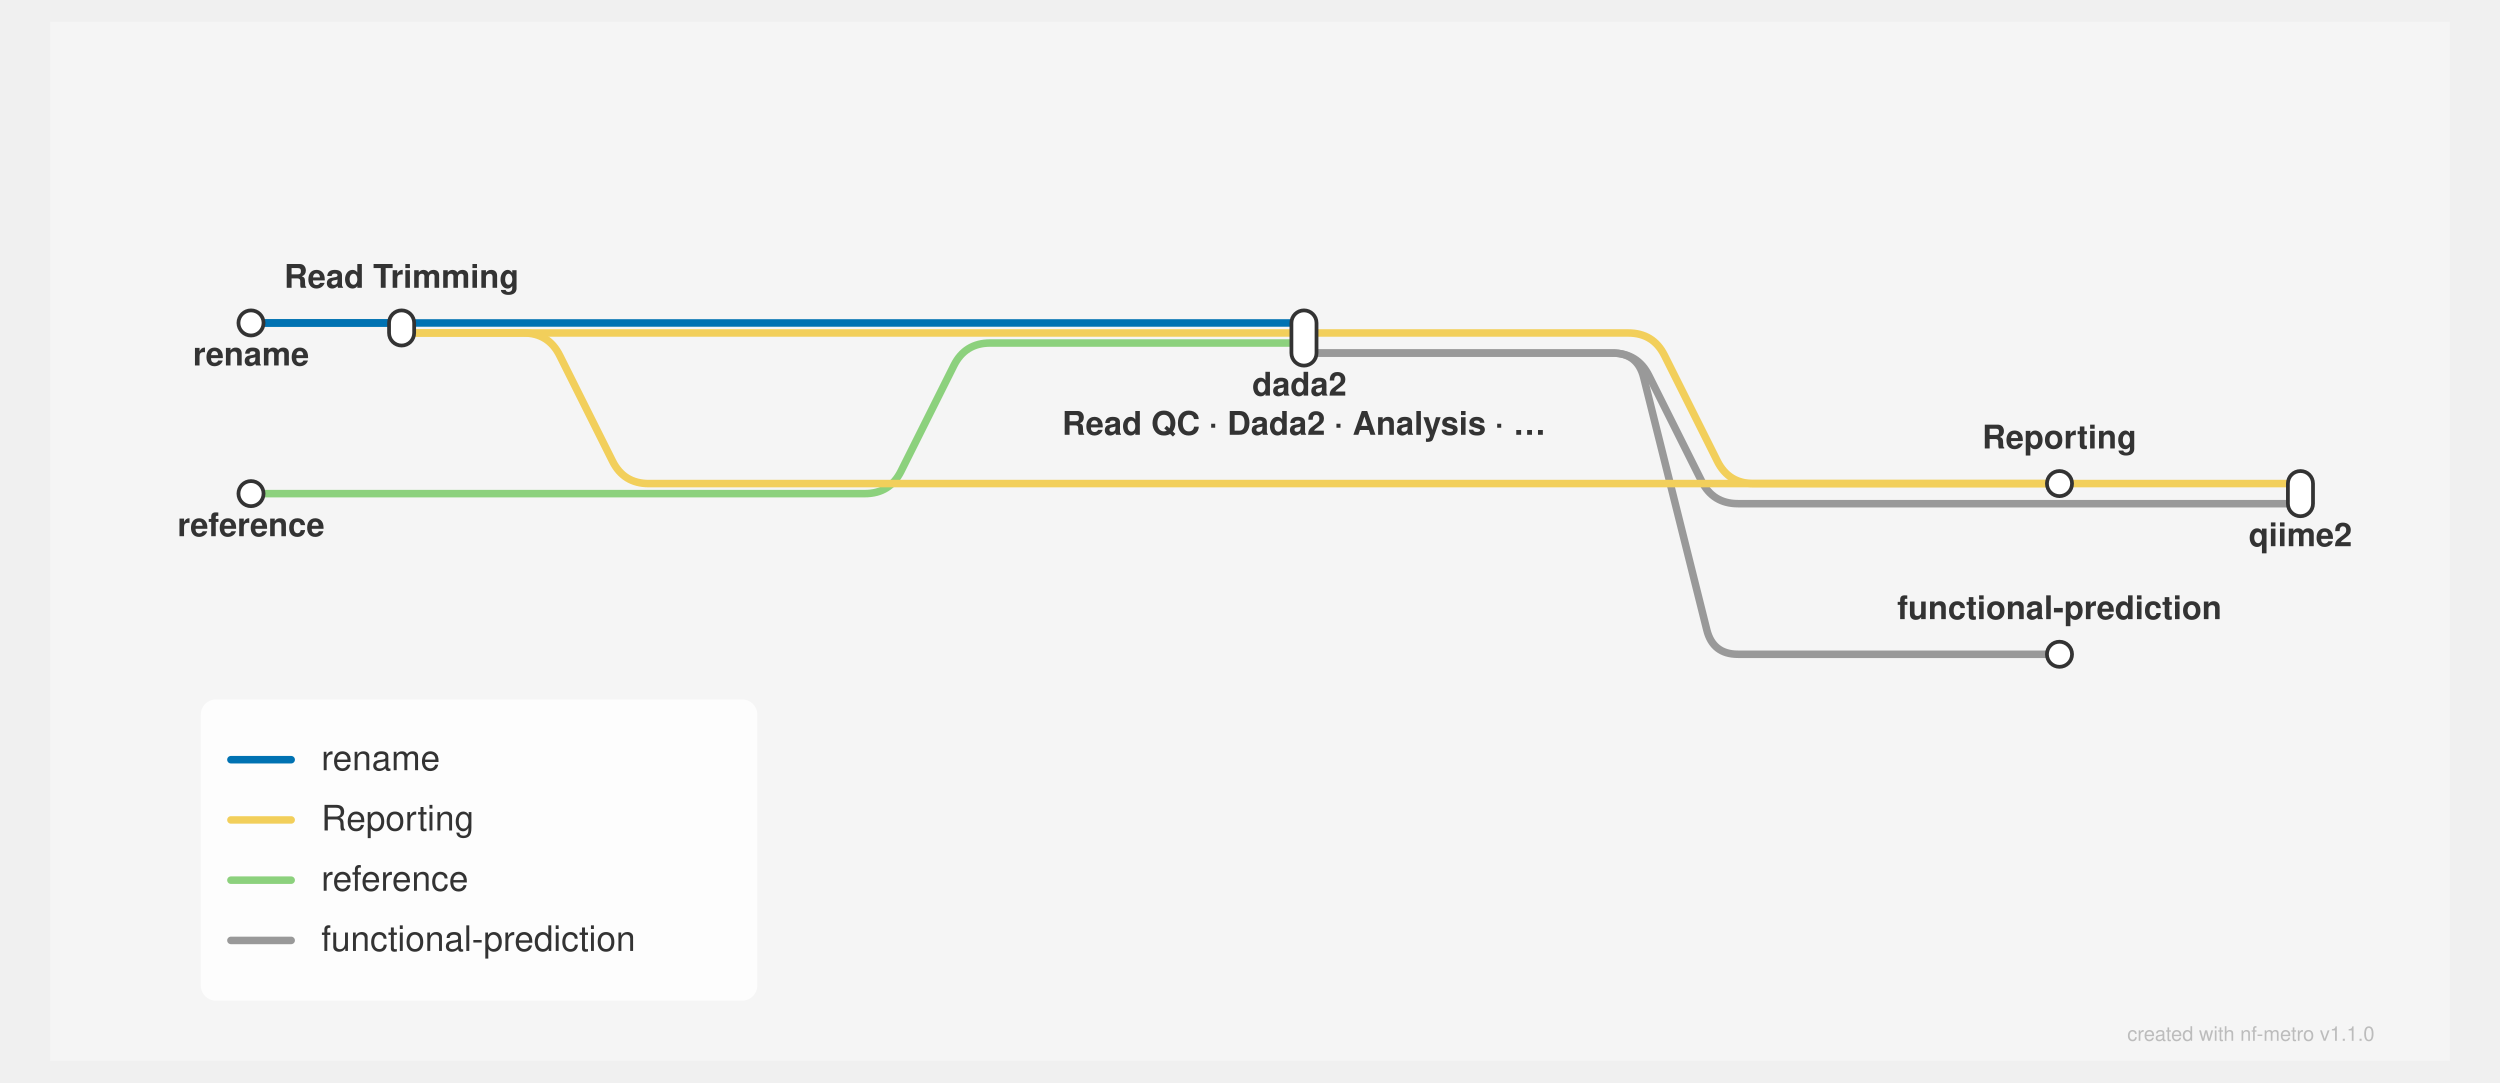
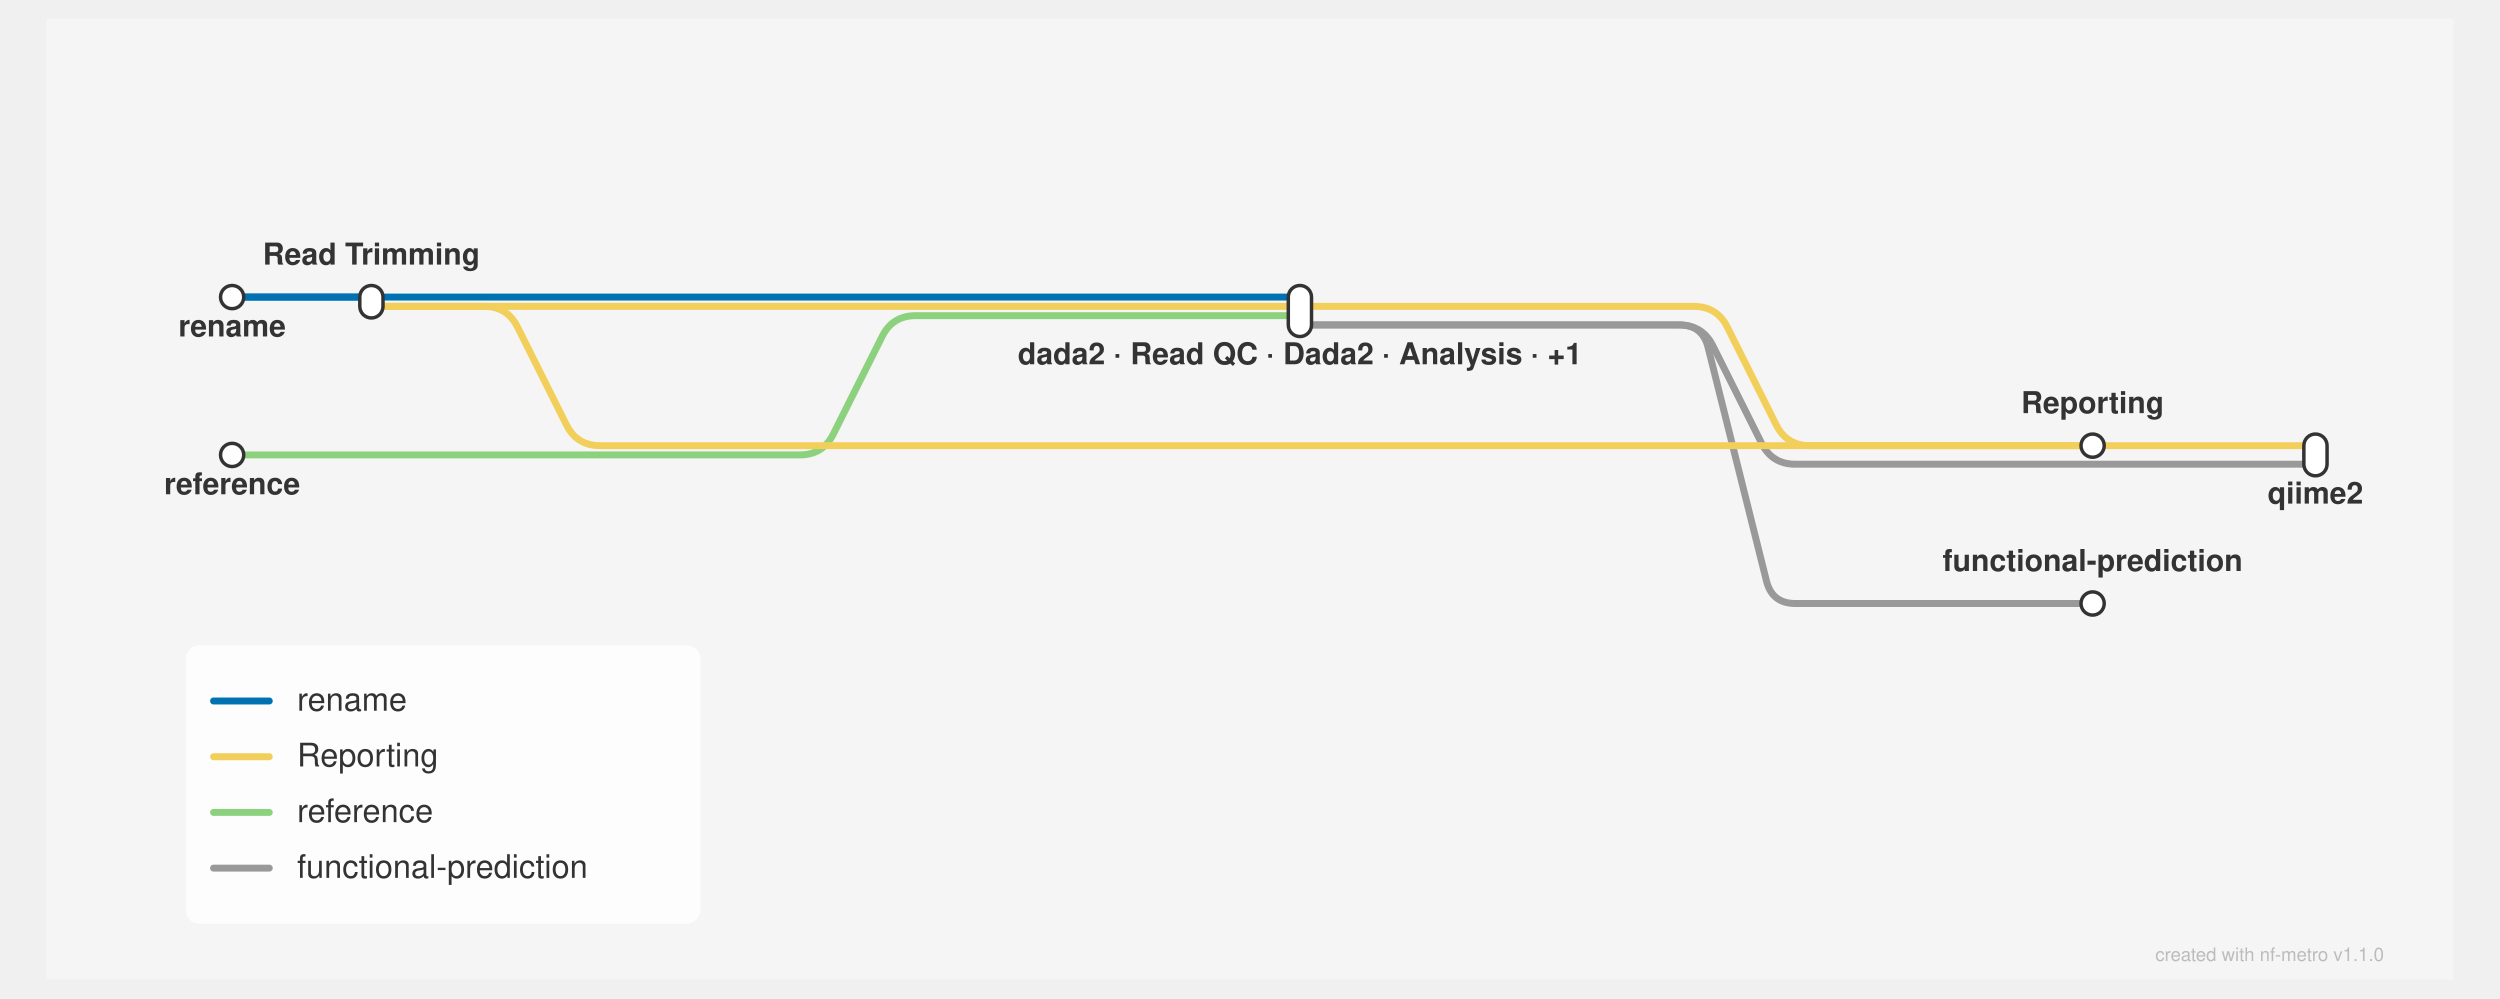
- <svg xmlns="http://www.w3.org/2000/svg" width="956" height="414" viewBox="-20 0 996 414" style="color-scheme: light">
+ <svg xmlns="http://www.w3.org/2000/svg" width="1037" height="414" viewBox="-20 0 1077 414" style="color-scheme: light">
  <defs>
</defs>
  <style>.nf-metro-bg { fill: var(--nfm-map-bg, light-dark(#f5f5f5, #2b2b2b)); }
.nf-metro-title { fill: var(--nfm-map-title-color, light-dark(#111111, #ffffff)); }
.nf-metro-station-label { fill: var(--nfm-map-label-color, light-dark(#333333, #e0e0e0)); }
.nf-metro-section-box { fill: var(--nfm-map-section-fill, light-dark(#ededed, #373737)); stroke: var(--nfm-map-section-stroke, light-dark(#e6e6e6, #595959)); }
.nf-metro-section-label { fill: var(--nfm-map-section-label-color, light-dark(#666666, #c8c8c8)); }
.nf-metro-group-label { fill: var(--nfm-map-section-label-color, light-dark(#666666, #c8c8c8)); }
.nf-metro-group-underline { stroke: var(--nfm-map-section-label-color, light-dark(#666666, #c8c8c8)); }
.nf-metro-legend-bg { fill: var(--nfm-map-legend-bg, light-dark(rgba(255, 255, 255, 0.8), rgba(0, 0, 0, 0.3))); }
.nf-metro-legend-text { fill: var(--nfm-map-legend-text-color, light-dark(#333333, #e0e0e0)); }
.nf-metro-marker-stroke { stroke: var(--nfm-map-marker-stroke, light-dark(#333333, #f0f0f0)); }
.nf-metro-label-halo { fill: var(--nfm-map-bg, light-dark(#f5f5f5, #2b2b2b)); stroke: var(--nfm-map-bg, light-dark(#f5f5f5, #2b2b2b)); }</style>
-   <rect x="0" y="0" width="956" height="414" fill="#f5f5f5" class="nf-metro-bg" />
-   <path d="M499.5,132.0 L622.418,132.0 Q632.418,132.0,634.843,141.701 L659.993,242.299 Q662.418,252.0,672.418,252.0 L800.5,252.0" stroke="#999999" stroke-width="3.0" fill="none" stroke-linecap="round" stroke-linejoin="round" class="metro-line-functional_prediction" data-line-id="functional_prediction" />
-   <path d="M499.5,132.0 L622.418,132.0 Q632.418,132.0,636.89,140.944 L657.946,183.056 Q662.418,192.0,672.418,192.0 L896.5,192.0" stroke="#999999" stroke-width="3.0" fill="none" stroke-linecap="round" stroke-linejoin="round" class="metro-line-functional_prediction" data-line-id="functional_prediction" />
-   <path d="M80.0,188.0 L324.5,188.0 Q334.5,188.0,338.972,179.056 L360.028,136.944 Q364.5,128.0,374.5,128.0 L499.5,128.0" stroke="#8CD17D" stroke-width="3.0" fill="none" stroke-linecap="round" stroke-linejoin="round" class="metro-line-reference" data-line-id="reference" />
-   <path d="M499.5,124.0 L628.664,124.0 Q638.664,124.0,643.136,132.944 L664.192,175.056 Q668.664,184.0,678.664,184.0 L800.5,184.0" stroke="#F2CF5B" stroke-width="3.0" fill="none" stroke-linecap="round" stroke-linejoin="round" class="metro-line-report" data-line-id="report" />
-   <path d="M800.5,184.0 L896.5,184.0" stroke="#F2CF5B" stroke-width="3.0" stroke-linecap="round" class="metro-line-report" data-line-id="report" />
-   <path d="M140.0,124.0 L499.5,124.0" stroke="#F2CF5B" stroke-width="3.0" stroke-linecap="round" class="metro-line-report" data-line-id="report" />
-   <path d="M140.0,124.0 L188.5,124.0 Q198.5,124.0,202.972,132.944 L224.028,175.056 Q228.5,184.0,238.5,184.0 L800.5,184.0" stroke="#F2CF5B" stroke-width="3.0" fill="none" stroke-linecap="round" stroke-linejoin="round" class="metro-line-report" data-line-id="report" />
-   <path d="M80.0,120.0 L499.5,120.0" stroke="#0072B2" stroke-width="3.0" stroke-linecap="round" class="metro-line-rename" data-line-id="rename" />
+   <rect x="0" y="0" width="1037" height="414" fill="#f5f5f5" class="nf-metro-bg" />
+   <path d="M540.0,132.0 L703.418,132.0 Q713.418,132.0,715.843,141.701 L740.993,242.299 Q743.418,252.0,753.418,252.0 L881.5,252.0" stroke="#999999" stroke-width="3.0" fill="none" stroke-linecap="round" stroke-linejoin="round" class="metro-line-functional_prediction" data-line-id="functional_prediction" />
+   <path d="M540.0,132.0 L703.418,132.0 Q713.418,132.0,717.89,140.944 L738.946,183.056 Q743.418,192.0,753.418,192.0 L977.5,192.0" stroke="#999999" stroke-width="3.0" fill="none" stroke-linecap="round" stroke-linejoin="round" class="metro-line-functional_prediction" data-line-id="functional_prediction" />
+   <path d="M80.0,188.0 L324.5,188.0 Q334.5,188.0,338.972,179.056 L360.028,136.944 Q364.5,128.0,374.5,128.0 L540.0,128.0" stroke="#8CD17D" stroke-width="3.0" fill="none" stroke-linecap="round" stroke-linejoin="round" class="metro-line-reference" data-line-id="reference" />
+   <path d="M540.0,124.0 L709.664,124.0 Q719.664,124.0,724.136,132.944 L745.192,175.056 Q749.664,184.0,759.664,184.0 L881.5,184.0" stroke="#F2CF5B" stroke-width="3.0" fill="none" stroke-linecap="round" stroke-linejoin="round" class="metro-line-report" data-line-id="report" />
+   <path d="M881.5,184.0 L977.5,184.0" stroke="#F2CF5B" stroke-width="3.0" stroke-linecap="round" class="metro-line-report" data-line-id="report" />
+   <path d="M140.0,124.0 L540.0,124.0" stroke="#F2CF5B" stroke-width="3.0" stroke-linecap="round" class="metro-line-report" data-line-id="report" />
+   <path d="M140.0,124.0 L188.5,124.0 Q198.5,124.0,202.972,132.944 L224.028,175.056 Q228.5,184.0,238.5,184.0 L881.5,184.0" stroke="#F2CF5B" stroke-width="3.0" fill="none" stroke-linecap="round" stroke-linejoin="round" class="metro-line-report" data-line-id="report" />
+   <path d="M80.0,120.0 L540.0,120.0" stroke="#0072B2" stroke-width="3.0" stroke-linecap="round" class="metro-line-rename" data-line-id="rename" />
  <path d="M80.0,120.0 L140.0,120.0" stroke="#0072B2" stroke-width="3.0" stroke-linecap="round" class="metro-line-rename" data-line-id="rename" />
  <g class="nf-metro-station-group" data-node-id="g_rename_rename" data-node-cx="80.0" data-node-cy="120.0" data-node-r="5.0" data-node-groups="rename" data-node-w="10.0" data-node-h="10.0" data-node-rx="5.0">
    <rect x="75.0" y="115.0" width="10.0" height="10.0" rx="5.0" ry="5.0" fill="#ffffff" stroke="#333333" stroke-width="1.5" class="nf-metro-station" data-station-id="g_rename_rename" data-station-lines="rename" data-station-label="rename" />
  </g>
  <g class="nf-metro-station-group" data-node-id="g_trim_report" data-node-cx="140.0" data-node-cy="122.0" data-node-r="5.0" data-node-groups="rename,report" data-node-w="10.0" data-node-h="14.0" data-node-rx="5.0">
    <rect x="135.0" y="115.0" width="10.0" height="14.0" rx="5.0" ry="5.0" fill="#ffffff" stroke="#333333" stroke-width="1.5" class="nf-metro-station" data-station-id="g_trim_report" data-station-lines="rename,report" data-station-label="Read Trimming" />
  </g>
  <g class="nf-metro-station-group" data-node-id="g_reference_reference" data-node-cx="80.0" data-node-cy="188.0" data-node-r="5.0" data-node-groups="reference" data-node-w="10.0" data-node-h="10.0" data-node-rx="5.0">
    <rect x="75.0" y="183.0" width="10.0" height="10.0" rx="5.0" ry="5.0" fill="#ffffff" stroke="#333333" stroke-width="1.5" class="nf-metro-station" data-station-id="g_reference_reference" data-station-lines="reference" data-station-label="reference" />
  </g>
-   <g class="nf-metro-station-group" data-node-id="g_qc_dada2_generic_its_report" data-node-cx="499.5" data-node-cy="126.0" data-node-r="5.0" data-node-groups="functional_prediction,reference,rename,report" data-node-w="10.0" data-node-h="22.0" data-node-rx="5.0">
-     <rect x="494.5" y="115.0" width="10.0" height="22.0" rx="5.0" ry="5.0" fill="#ffffff" stroke="#333333" stroke-width="1.5" class="nf-metro-station" data-station-id="g_qc_dada2_generic_its_report" data-station-lines="functional_prediction,reference,rename,report" data-station-label="dada2 Read QC · Dada2 · Analysis · …" />
+   <g class="nf-metro-station-group" data-node-id="g_qc_dada2_generic_its_report" data-node-cx="540.0" data-node-cy="126.0" data-node-r="5.0" data-node-groups="functional_prediction,reference,rename,report" data-node-w="10.0" data-node-h="22.0" data-node-rx="5.0">
+     <rect x="535.0" y="115.0" width="10.0" height="22.0" rx="5.0" ry="5.0" fill="#ffffff" stroke="#333333" stroke-width="1.5" class="nf-metro-station" data-station-id="g_qc_dada2_generic_its_report" data-station-lines="functional_prediction,reference,rename,report" data-station-label="dada2 · Read QC · Dada2 · Analysis · +1" />
  </g>
-   <g class="nf-metro-station-group" data-node-id="g_report_report" data-node-cx="800.5" data-node-cy="184.0" data-node-r="5.0" data-node-groups="report" data-node-w="10.0" data-node-h="10.0" data-node-rx="5.0">
-     <rect x="795.5" y="179.0" width="10.0" height="10.0" rx="5.0" ry="5.0" fill="#ffffff" stroke="#333333" stroke-width="1.5" class="nf-metro-station" data-station-id="g_report_report" data-station-lines="report" data-station-label="Reporting" />
+   <g class="nf-metro-station-group" data-node-id="g_report_report" data-node-cx="881.5" data-node-cy="184.0" data-node-r="5.0" data-node-groups="report" data-node-w="10.0" data-node-h="10.0" data-node-rx="5.0">
+     <rect x="876.5" y="179.0" width="10.0" height="10.0" rx="5.0" ry="5.0" fill="#ffffff" stroke="#333333" stroke-width="1.5" class="nf-metro-station" data-station-id="g_report_report" data-station-lines="report" data-station-label="Reporting" />
  </g>
-   <g class="nf-metro-station-group" data-node-id="g_qiime2_qiime2" data-node-cx="896.5" data-node-cy="188.0" data-node-r="5.0" data-node-groups="functional_prediction,report" data-node-w="10.0" data-node-h="18.0" data-node-rx="5.0">
-     <rect x="891.5" y="179.0" width="10.0" height="18.0" rx="5.0" ry="5.0" fill="#ffffff" stroke="#333333" stroke-width="1.5" class="nf-metro-station" data-station-id="g_qiime2_qiime2" data-station-lines="functional_prediction,report" data-station-label="qiime2" />
+   <g class="nf-metro-station-group" data-node-id="g_qiime2_qiime2" data-node-cx="977.5" data-node-cy="188.0" data-node-r="5.0" data-node-groups="functional_prediction,report" data-node-w="10.0" data-node-h="18.0" data-node-rx="5.0">
+     <rect x="972.5" y="179.0" width="10.0" height="18.0" rx="5.0" ry="5.0" fill="#ffffff" stroke="#333333" stroke-width="1.5" class="nf-metro-station" data-station-id="g_qiime2_qiime2" data-station-lines="functional_prediction,report" data-station-label="qiime2" />
  </g>
-   <g class="nf-metro-station-group" data-node-id="g_functional_prediction_generic" data-node-cx="800.5" data-node-cy="252.0" data-node-r="5.0" data-node-groups="functional_prediction" data-node-w="10.0" data-node-h="10.0" data-node-rx="5.0">
-     <rect x="795.5" y="247.0" width="10.0" height="10.0" rx="5.0" ry="5.0" fill="#ffffff" stroke="#333333" stroke-width="1.5" class="nf-metro-station" data-station-id="g_functional_prediction_generic" data-station-lines="functional_prediction" data-station-label="functional-prediction" />
+   <g class="nf-metro-station-group" data-node-id="g_functional_prediction_generic" data-node-cx="881.5" data-node-cy="252.0" data-node-r="5.0" data-node-groups="functional_prediction" data-node-w="10.0" data-node-h="10.0" data-node-rx="5.0">
+     <rect x="876.5" y="247.0" width="10.0" height="10.0" rx="5.0" ry="5.0" fill="#ffffff" stroke="#333333" stroke-width="1.5" class="nf-metro-station" data-station-id="g_functional_prediction_generic" data-station-lines="functional_prediction" data-station-label="functional-prediction" />
  </g>
  <text x="80.0" y="131.0" font-size="13.0" fill="#f5f5f5" stroke="#f5f5f5" stroke-width="3.0" stroke-linejoin="round" font-family="'Helvetica Neue', Helvetica, Arial, sans-serif" font-weight="bold" aria-hidden="true" class="nf-metro-label-halo" text-anchor="middle" dominant-baseline="hanging">rename</text>
  <text x="80.0" y="131.0" font-size="13.0" fill="#333333" font-family="'Helvetica Neue', Helvetica, Arial, sans-serif" font-weight="bold" text-anchor="middle" dominant-baseline="hanging" data-station-id="g_rename_rename" class="nf-metro-station-label">rename</text>
  <text x="80.0" y="199.0" font-size="13.0" fill="#f5f5f5" stroke="#f5f5f5" stroke-width="3.0" stroke-linejoin="round" font-family="'Helvetica Neue', Helvetica, Arial, sans-serif" font-weight="bold" aria-hidden="true" class="nf-metro-label-halo" text-anchor="middle" dominant-baseline="hanging">reference</text>
  <text x="80.0" y="199.0" font-size="13.0" fill="#333333" font-family="'Helvetica Neue', Helvetica, Arial, sans-serif" font-weight="bold" text-anchor="middle" dominant-baseline="hanging" data-station-id="g_reference_reference" class="nf-metro-station-label">reference</text>
  <text x="140.0" y="106.0" font-size="13.0" fill="#f5f5f5" stroke="#f5f5f5" stroke-width="3.0" stroke-linejoin="round" font-family="'Helvetica Neue', Helvetica, Arial, sans-serif" font-weight="bold" aria-hidden="true" class="nf-metro-label-halo" text-anchor="middle" dominant-baseline="auto">Read Trimming</text>
  <text x="140.0" y="106.0" font-size="13.0" fill="#333333" font-family="'Helvetica Neue', Helvetica, Arial, sans-serif" font-weight="bold" text-anchor="middle" dominant-baseline="auto" data-station-id="g_trim_report" class="nf-metro-station-label">Read Trimming</text>
-   <text x="499.5" y="143.0" font-size="13.0" fill="#f5f5f5" stroke="#f5f5f5" stroke-width="3.0" stroke-linejoin="round" font-family="'Helvetica Neue', Helvetica, Arial, sans-serif" font-weight="bold" aria-hidden="true" class="nf-metro-label-halo" text-anchor="middle" dominant-baseline="hanging">
-     <tspan x="499.5" dy="0em">dada2</tspan>
-     <tspan x="499.5" dy="1.2em">Read QC · Dada2 · Analysis · …</tspan>
-   </text>
-   <text x="499.5" y="143.0" font-size="13.0" fill="#333333" font-family="'Helvetica Neue', Helvetica, Arial, sans-serif" font-weight="bold" text-anchor="middle" dominant-baseline="hanging" data-station-id="g_qc_dada2_generic_its_report" class="nf-metro-station-label">
-     <tspan x="499.5" dy="0em">dada2</tspan>
-     <tspan x="499.5" dy="1.2em">Read QC · Dada2 · Analysis · …</tspan>
-   </text>
-   <text x="800.5" y="170.0" font-size="13.0" fill="#f5f5f5" stroke="#f5f5f5" stroke-width="3.0" stroke-linejoin="round" font-family="'Helvetica Neue', Helvetica, Arial, sans-serif" font-weight="bold" aria-hidden="true" class="nf-metro-label-halo" text-anchor="middle" dominant-baseline="auto">Reporting</text>
-   <text x="800.5" y="170.0" font-size="13.0" fill="#333333" font-family="'Helvetica Neue', Helvetica, Arial, sans-serif" font-weight="bold" text-anchor="middle" dominant-baseline="auto" data-station-id="g_report_report" class="nf-metro-station-label">Reporting</text>
-   <text x="800.5" y="238.0" font-size="13.0" fill="#f5f5f5" stroke="#f5f5f5" stroke-width="3.0" stroke-linejoin="round" font-family="'Helvetica Neue', Helvetica, Arial, sans-serif" font-weight="bold" aria-hidden="true" class="nf-metro-label-halo" text-anchor="middle" dominant-baseline="auto">functional-prediction</text>
-   <text x="800.5" y="238.0" font-size="13.0" fill="#333333" font-family="'Helvetica Neue', Helvetica, Arial, sans-serif" font-weight="bold" text-anchor="middle" dominant-baseline="auto" data-station-id="g_functional_prediction_generic" class="nf-metro-station-label">functional-prediction</text>
-   <text x="896.5" y="203.0" font-size="13.0" fill="#f5f5f5" stroke="#f5f5f5" stroke-width="3.0" stroke-linejoin="round" font-family="'Helvetica Neue', Helvetica, Arial, sans-serif" font-weight="bold" aria-hidden="true" class="nf-metro-label-halo" text-anchor="middle" dominant-baseline="hanging">qiime2</text>
-   <text x="896.5" y="203.0" font-size="13.0" fill="#333333" font-family="'Helvetica Neue', Helvetica, Arial, sans-serif" font-weight="bold" text-anchor="middle" dominant-baseline="hanging" data-station-id="g_qiime2_qiime2" class="nf-metro-station-label">qiime2</text>
+   <text x="540.0" y="143.0" font-size="13.0" fill="#f5f5f5" stroke="#f5f5f5" stroke-width="3.0" stroke-linejoin="round" font-family="'Helvetica Neue', Helvetica, Arial, sans-serif" font-weight="bold" aria-hidden="true" class="nf-metro-label-halo" text-anchor="middle" dominant-baseline="hanging">dada2 · Read QC · Dada2 · Analysis · +1</text>
+   <text x="540.0" y="143.0" font-size="13.0" fill="#333333" font-family="'Helvetica Neue', Helvetica, Arial, sans-serif" font-weight="bold" text-anchor="middle" dominant-baseline="hanging" data-station-id="g_qc_dada2_generic_its_report" class="nf-metro-station-label">dada2 · Read QC · Dada2 · Analysis · +1</text>
+   <text x="881.5" y="170.0" font-size="13.0" fill="#f5f5f5" stroke="#f5f5f5" stroke-width="3.0" stroke-linejoin="round" font-family="'Helvetica Neue', Helvetica, Arial, sans-serif" font-weight="bold" aria-hidden="true" class="nf-metro-label-halo" text-anchor="middle" dominant-baseline="auto">Reporting</text>
+   <text x="881.5" y="170.0" font-size="13.0" fill="#333333" font-family="'Helvetica Neue', Helvetica, Arial, sans-serif" font-weight="bold" text-anchor="middle" dominant-baseline="auto" data-station-id="g_report_report" class="nf-metro-station-label">Reporting</text>
+   <text x="881.5" y="238.0" font-size="13.0" fill="#f5f5f5" stroke="#f5f5f5" stroke-width="3.0" stroke-linejoin="round" font-family="'Helvetica Neue', Helvetica, Arial, sans-serif" font-weight="bold" aria-hidden="true" class="nf-metro-label-halo" text-anchor="middle" dominant-baseline="auto">functional-prediction</text>
+   <text x="881.5" y="238.0" font-size="13.0" fill="#333333" font-family="'Helvetica Neue', Helvetica, Arial, sans-serif" font-weight="bold" text-anchor="middle" dominant-baseline="auto" data-station-id="g_functional_prediction_generic" class="nf-metro-station-label">functional-prediction</text>
+   <text x="977.5" y="203.0" font-size="13.0" fill="#f5f5f5" stroke="#f5f5f5" stroke-width="3.0" stroke-linejoin="round" font-family="'Helvetica Neue', Helvetica, Arial, sans-serif" font-weight="bold" aria-hidden="true" class="nf-metro-label-halo" text-anchor="middle" dominant-baseline="hanging">qiime2</text>
+   <text x="977.5" y="203.0" font-size="13.0" fill="#333333" font-family="'Helvetica Neue', Helvetica, Arial, sans-serif" font-weight="bold" text-anchor="middle" dominant-baseline="hanging" data-station-id="g_qiime2_qiime2" class="nf-metro-station-label">qiime2</text>
  <rect x="60.0" y="270.0" width="221.7" height="120.0" rx="6" ry="6" fill="rgba(255, 255, 255, 0.8)" class="nf-metro-legend-bg" />
  <path d="M72.0,294.0 L96.0,294.0" stroke="#0072B2" stroke-width="3.0" stroke-linecap="round" />
  <text x="108.0" y="294.0" font-size="14.0" fill="#333333" font-family="'Helvetica Neue', Helvetica, Arial, sans-serif" dy="0.3em" class="nf-metro-legend-text">rename</text>
  <path d="M72.0,318.0 L96.0,318.0" stroke="#F2CF5B" stroke-width="3.0" stroke-linecap="round" />
  <text x="108.0" y="318.0" font-size="14.0" fill="#333333" font-family="'Helvetica Neue', Helvetica, Arial, sans-serif" dy="0.3em" class="nf-metro-legend-text">Reporting</text>
  <path d="M72.0,342.0 L96.0,342.0" stroke="#8CD17D" stroke-width="3.0" stroke-linecap="round" />
  <text x="108.0" y="342.0" font-size="14.0" fill="#333333" font-family="'Helvetica Neue', Helvetica, Arial, sans-serif" dy="0.3em" class="nf-metro-legend-text">reference</text>
  <path d="M72.0,366.0 L96.0,366.0" stroke="#999999" stroke-width="3.0" stroke-linecap="round" />
  <text x="108.0" y="366.0" font-size="14.0" fill="#333333" font-family="'Helvetica Neue', Helvetica, Arial, sans-serif" dy="0.3em" class="nf-metro-legend-text">functional-prediction</text>
-   <text x="926.0" y="406.0" font-size="8" fill="rgba(150, 150, 150, 0.6)" font-family="'Helvetica Neue', Helvetica, Arial, sans-serif" text-anchor="end">created with nf-metro v1.1.0</text>
+   <text x="1007.0" y="406.0" font-size="8" fill="rgba(150, 150, 150, 0.6)" font-family="'Helvetica Neue', Helvetica, Arial, sans-serif" text-anchor="end">created with nf-metro v1.1.0</text>
</svg>
